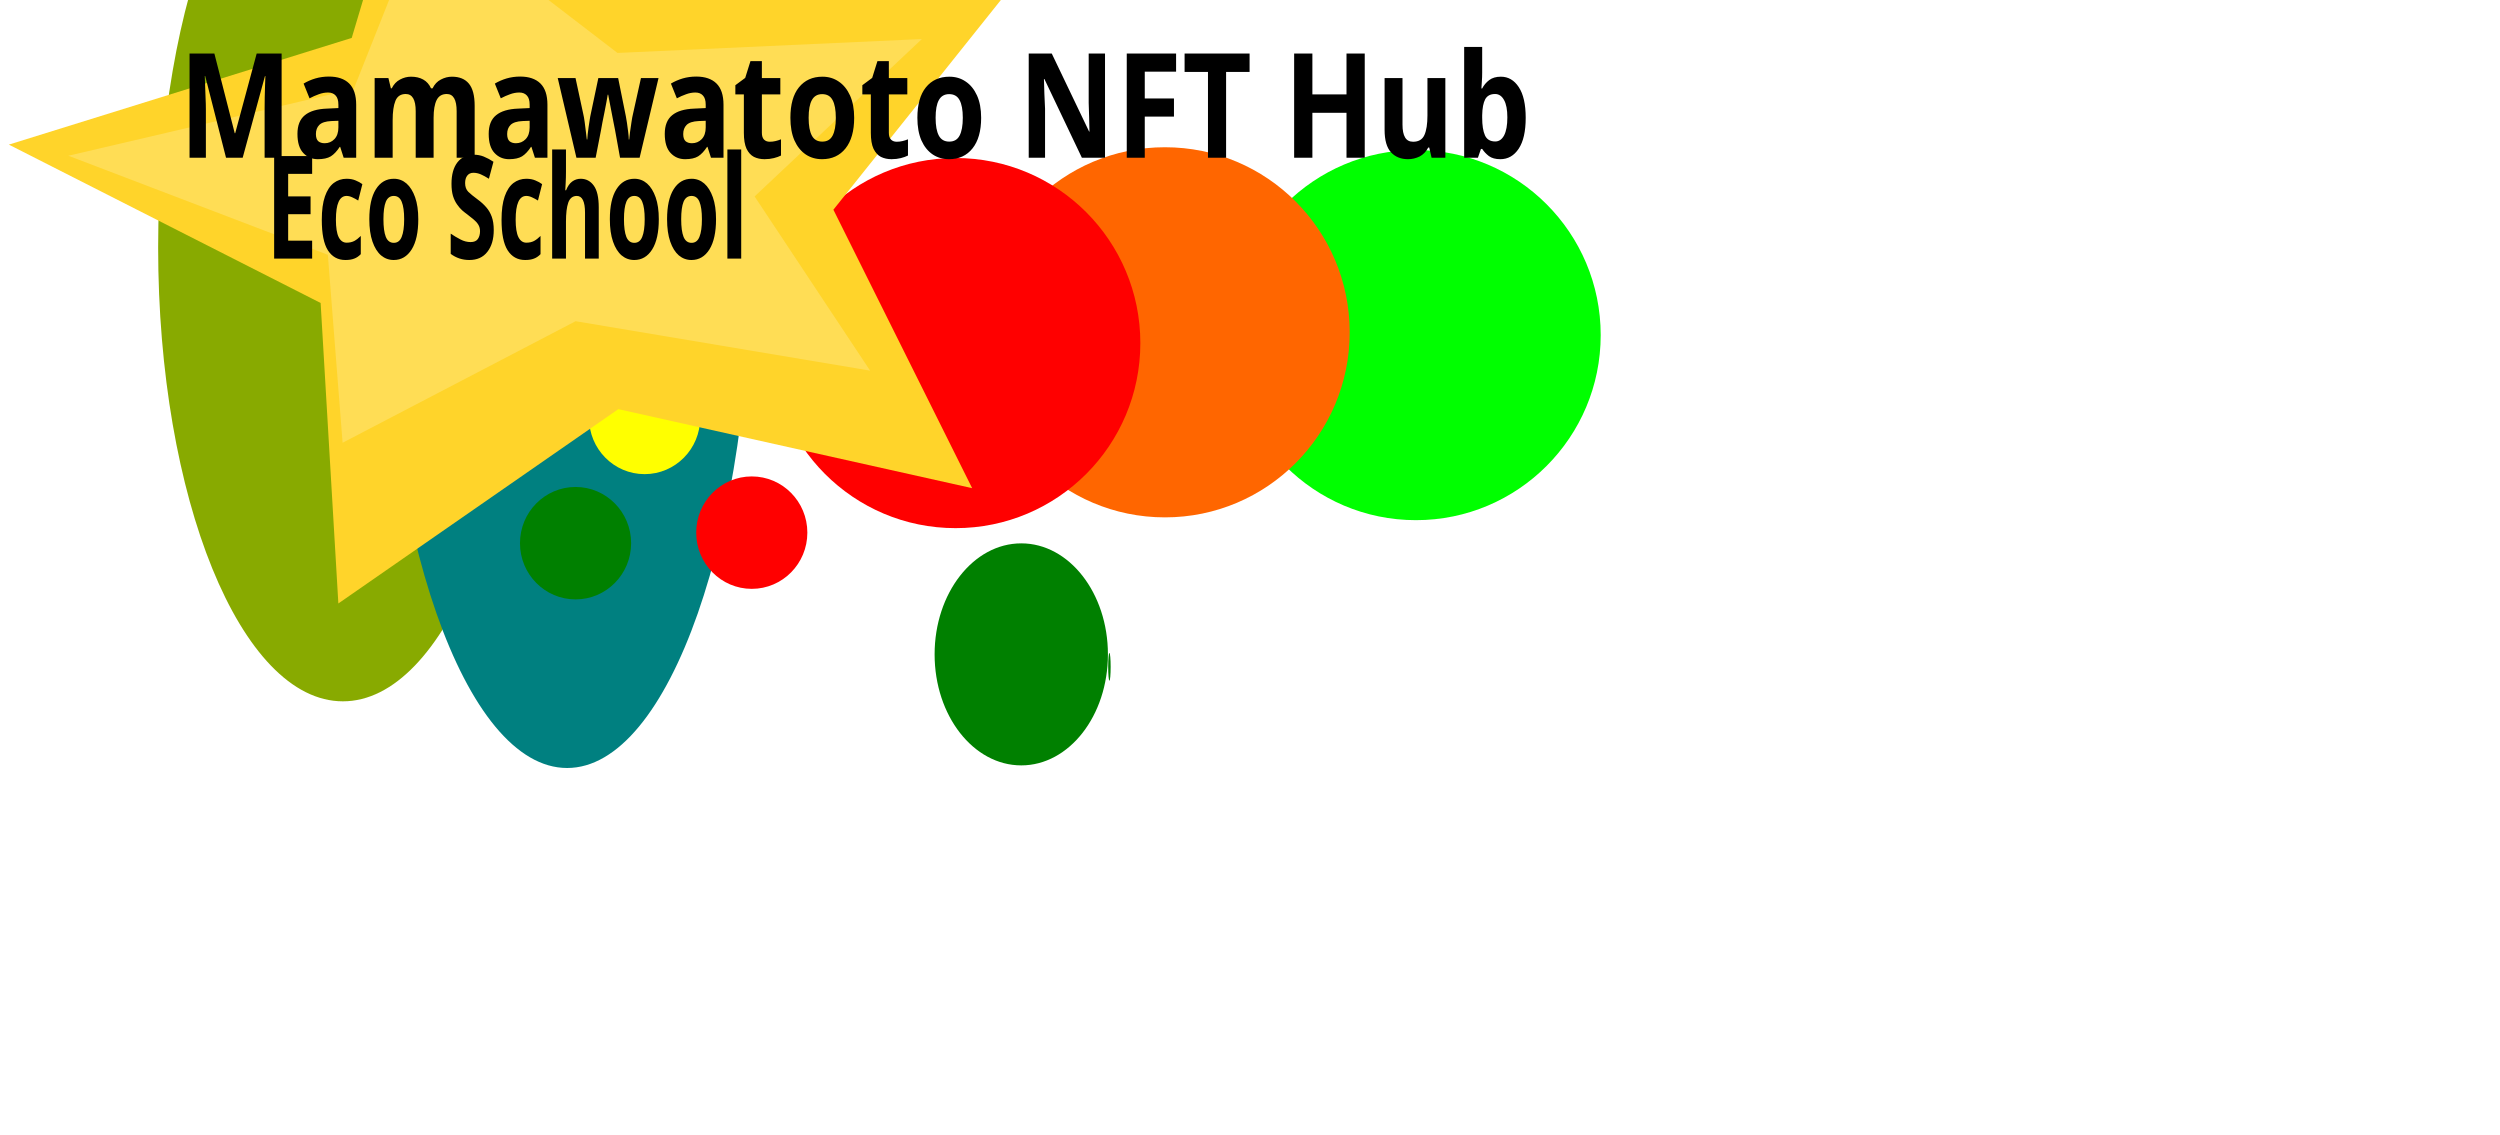
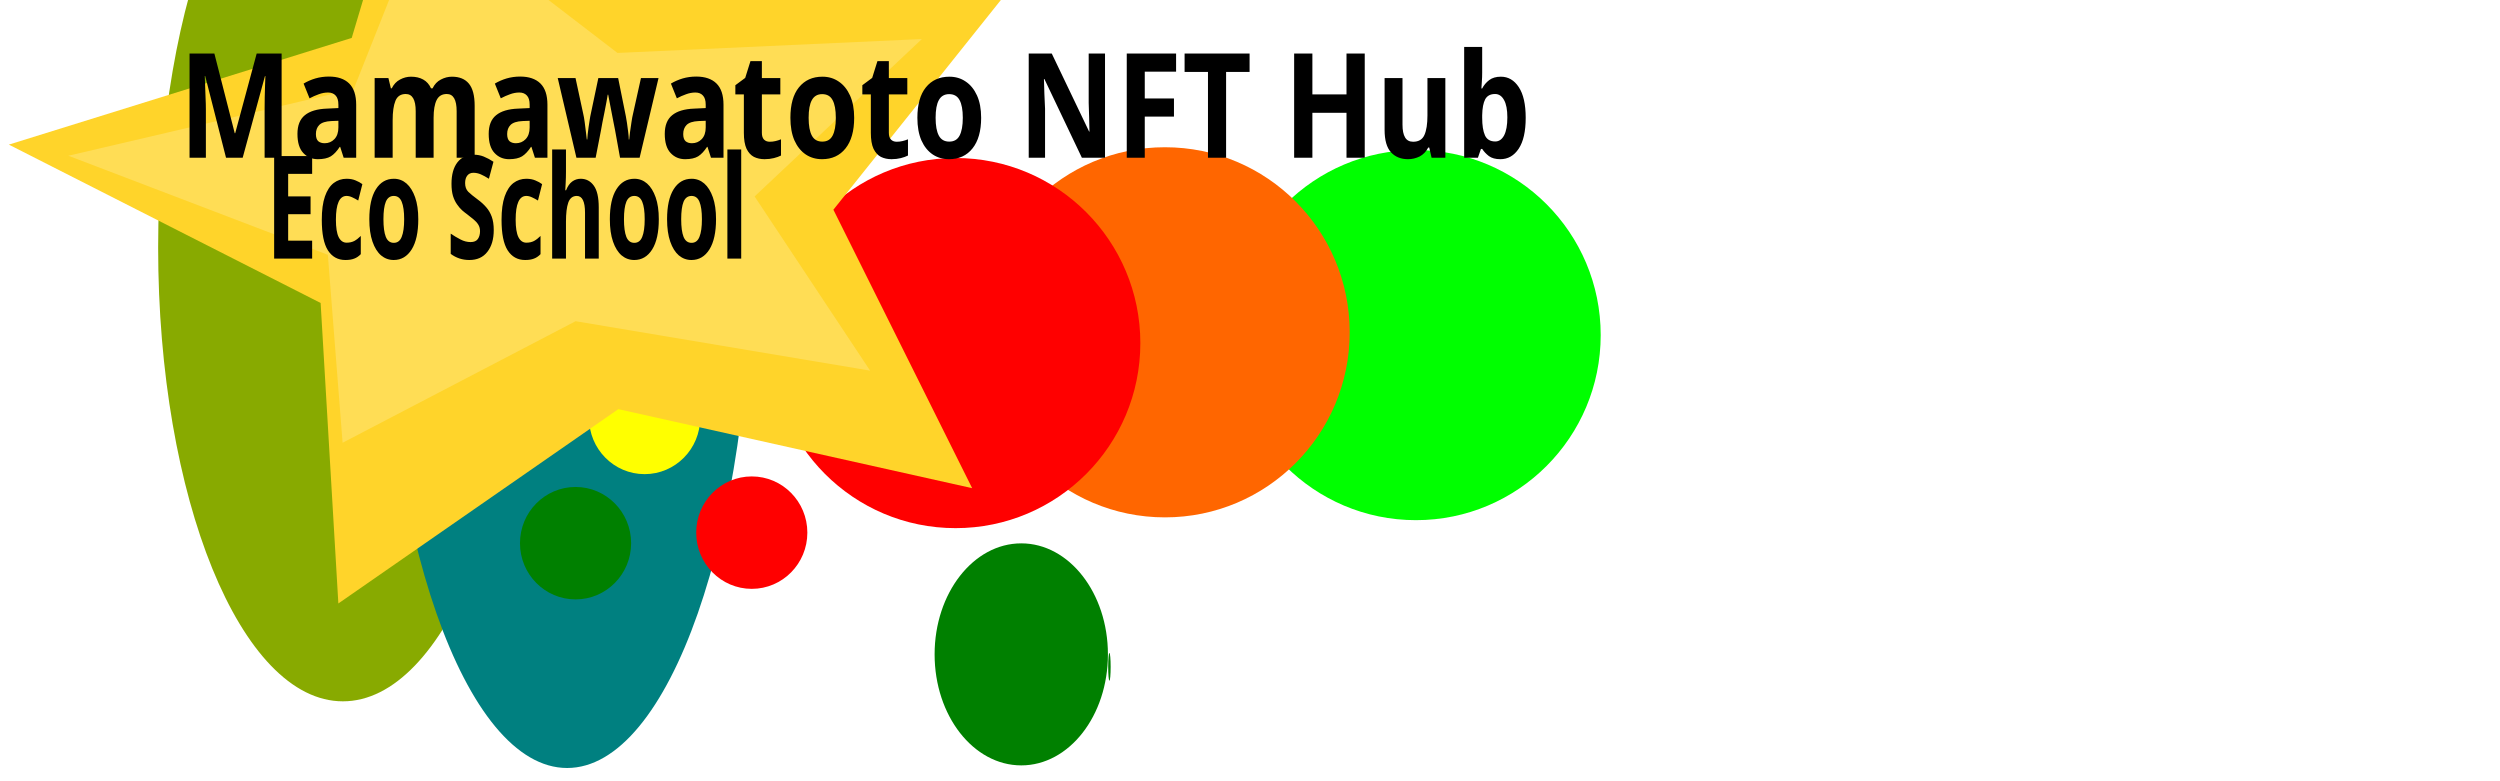
- <svg xmlns="http://www.w3.org/2000/svg" width="141mm" height="64mm" viewBox="0 0 141 64" version="1.1" id="svg5">
+ <svg xmlns="http://www.w3.org/2000/svg" width="141mm" height="44mm" viewBox="0 0 141 44" version="1.1" id="svg5">
  <defs id="defs2" />
  <g id="layer1">
    <g id="g46352" transform="matrix(0.479614,0,0,0.4110287,-8.55912,-54.44944)">
      <ellipse style="fill:#88aa00;fill-rule:evenodd;stroke-width:0.242" id="path103" cx="58.168" cy="166.432" rx="21.725" ry="62.273" />
      <ellipse style="fill:#008080;fill-rule:evenodd;stroke-width:0.261" id="path103-9" cx="84.537" cy="165.444" rx="21.725" ry="72.409" />
      <ellipse style="fill:#00ff00;fill-rule:evenodd;stroke-width:0.154" id="path103-9-0" cx="184.354" cy="178.452" rx="21.725" ry="25.394" />
      <ellipse style="fill:#ff6600;fill-rule:evenodd;stroke-width:0.154" id="path103-9-0-9" cx="154.838" cy="178.069" rx="21.725" ry="25.394" />
      <ellipse style="fill:#ff0000;fill-rule:evenodd;stroke-width:0.154" id="path103-9-0-9-3" cx="130.219" cy="179.547" rx="21.725" ry="25.394" />
      <ellipse style="fill:#808000;fill-rule:evenodd;stroke-width:0.047" id="path103-9-0-2" cx="99.275" cy="169.102" rx="6.535" ry="7.714" />
      <ellipse style="fill:#ffff00;fill-rule:evenodd;stroke-width:0.047" id="path103-9-0-2-2" cx="93.648" cy="189.817" rx="6.535" ry="7.714" />
      <ellipse style="fill:#008000;fill-rule:evenodd;stroke-width:0.047" id="path103-9-0-2-2-5" cx="85.528" cy="207.005" rx="6.535" ry="7.714" />
      <ellipse style="fill:#ff0000;fill-rule:evenodd;stroke-width:0.047" id="path103-9-0-2-2-5-2" cx="106.251" cy="205.558" rx="6.535" ry="7.714" />
      <path style="fill:#ffd42a;fill-rule:evenodd" id="path127" d="m 340.334,561.503 -5.451,-112.638 -95.879,-59.366 105.44,-39.991 26.832,-109.531 70.617,87.922 112.462,-8.328 -61.797,94.33 42.673,104.384 -108.809,-29.623 z" transform="matrix(0.3824177,0,0,0.366054,-72.51504,9.736705)" />
      <path style="fill:#ffdd55;fill-rule:evenodd" id="path127-6" transform="matrix(0.3182732,0,0,0.2289649,-50.18541,64.65891)" d="m 340.334,561.503 -5.451,-112.638 -95.879,-59.366 105.44,-39.991 26.832,-109.531 70.617,87.922 112.462,-8.328 -61.797,94.33 42.673,104.384 -108.809,-29.623 z" />
      <text xml:space="preserve" style="font-style:normal;font-weight:normal;font-size:16.842px;line-height:1.25;font-family:sans-serif;fill:#000000;fill-opacity:1;stroke:none;stroke-width:0.421" x="46.154" y="129.756" id="text3209" transform="scale(0.8419789,1.187678)">
        <tspan style="font-style:normal;font-variant:normal;font-weight:bold;font-stretch:normal;font-family:'Tlwg Typo';-inkscape-font-specification:'Tlwg Typo Bold';stroke-width:0.421" x="46.154" y="129.756" id="tspan15849">Mamawatoto NFT Hub</tspan>
      </text>
      <text xml:space="preserve" style="font-style:normal;font-weight:normal;font-size:14.639px;line-height:1.25;font-family:sans-serif;fill:#000000;fill-opacity:1;stroke:none;stroke-width:0.366" x="66.104" y="124.772" id="text3209-5" transform="scale(0.7428824,1.346108)">
        <tspan style="font-style:normal;font-variant:normal;font-weight:bold;font-stretch:normal;font-family:'Tlwg Typo';-inkscape-font-specification:'Tlwg Typo Bold';stroke-width:0.366" x="66.104" y="124.772" id="tspan15849-6">Eco School</tspan>
      </text>
      <ellipse style="fill:#008000;stroke-width:0.265" id="path45913" cx="137.941" cy="222.262" rx="10.19" ry="15.233" />
      <ellipse style="fill:#008000;stroke-width:0.265" id="path46039" cx="148.308" cy="223.972" rx="0.145" ry="1.904" />
    </g>
  </g>
</svg>
